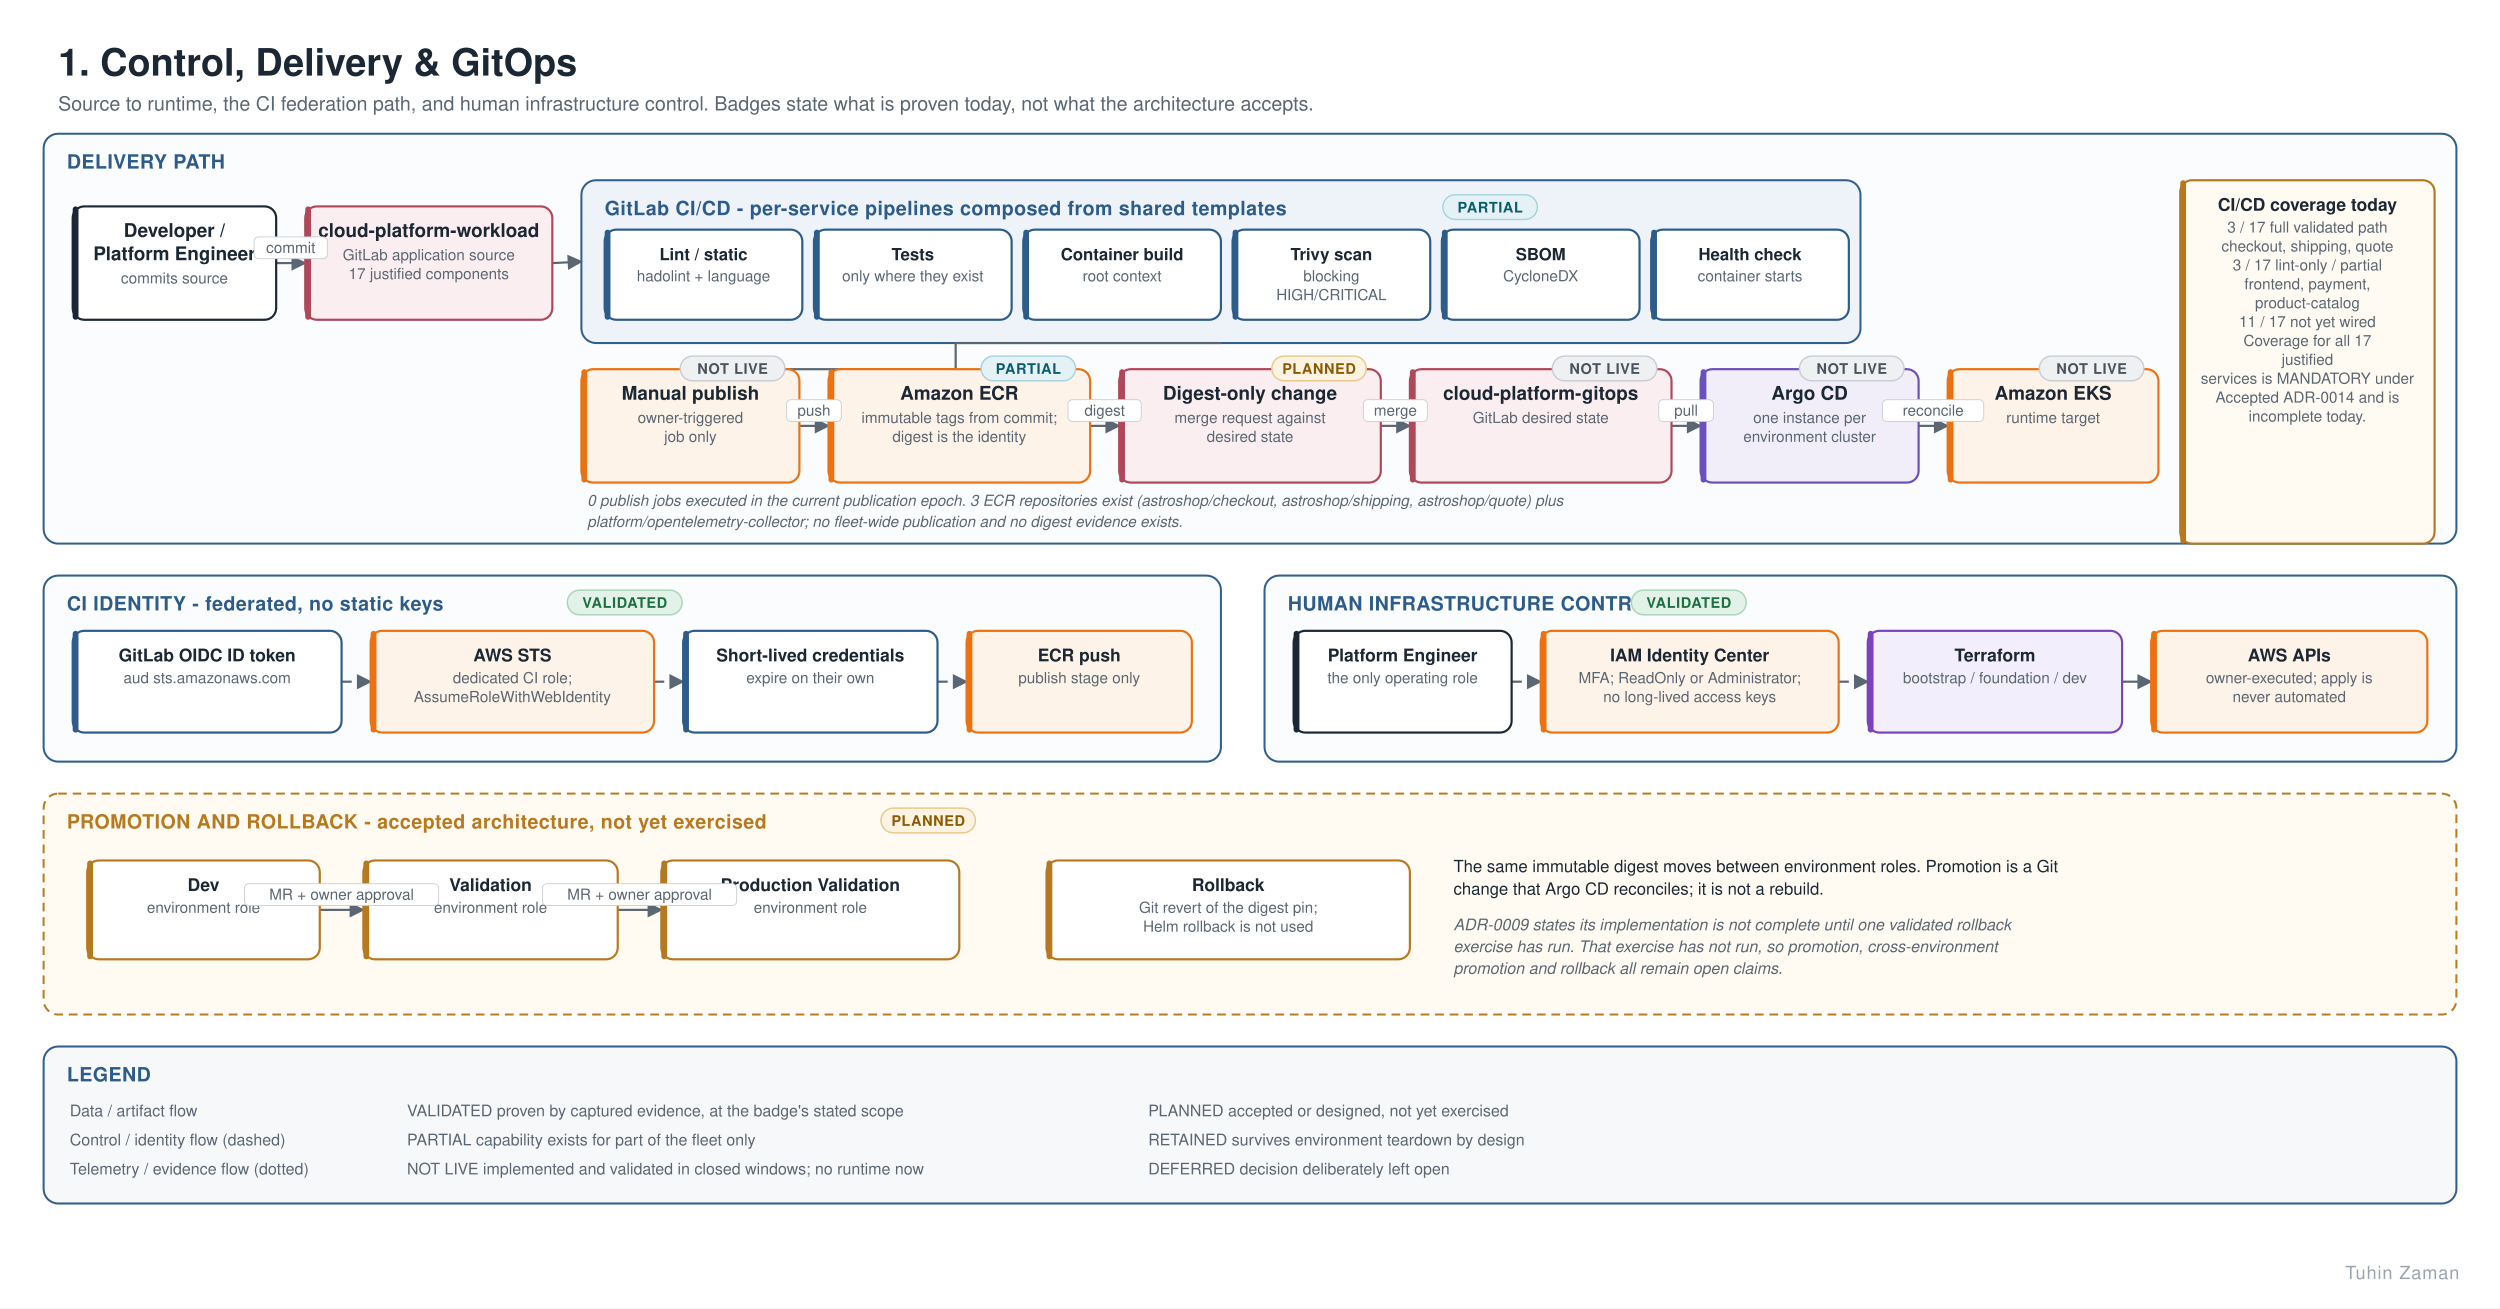
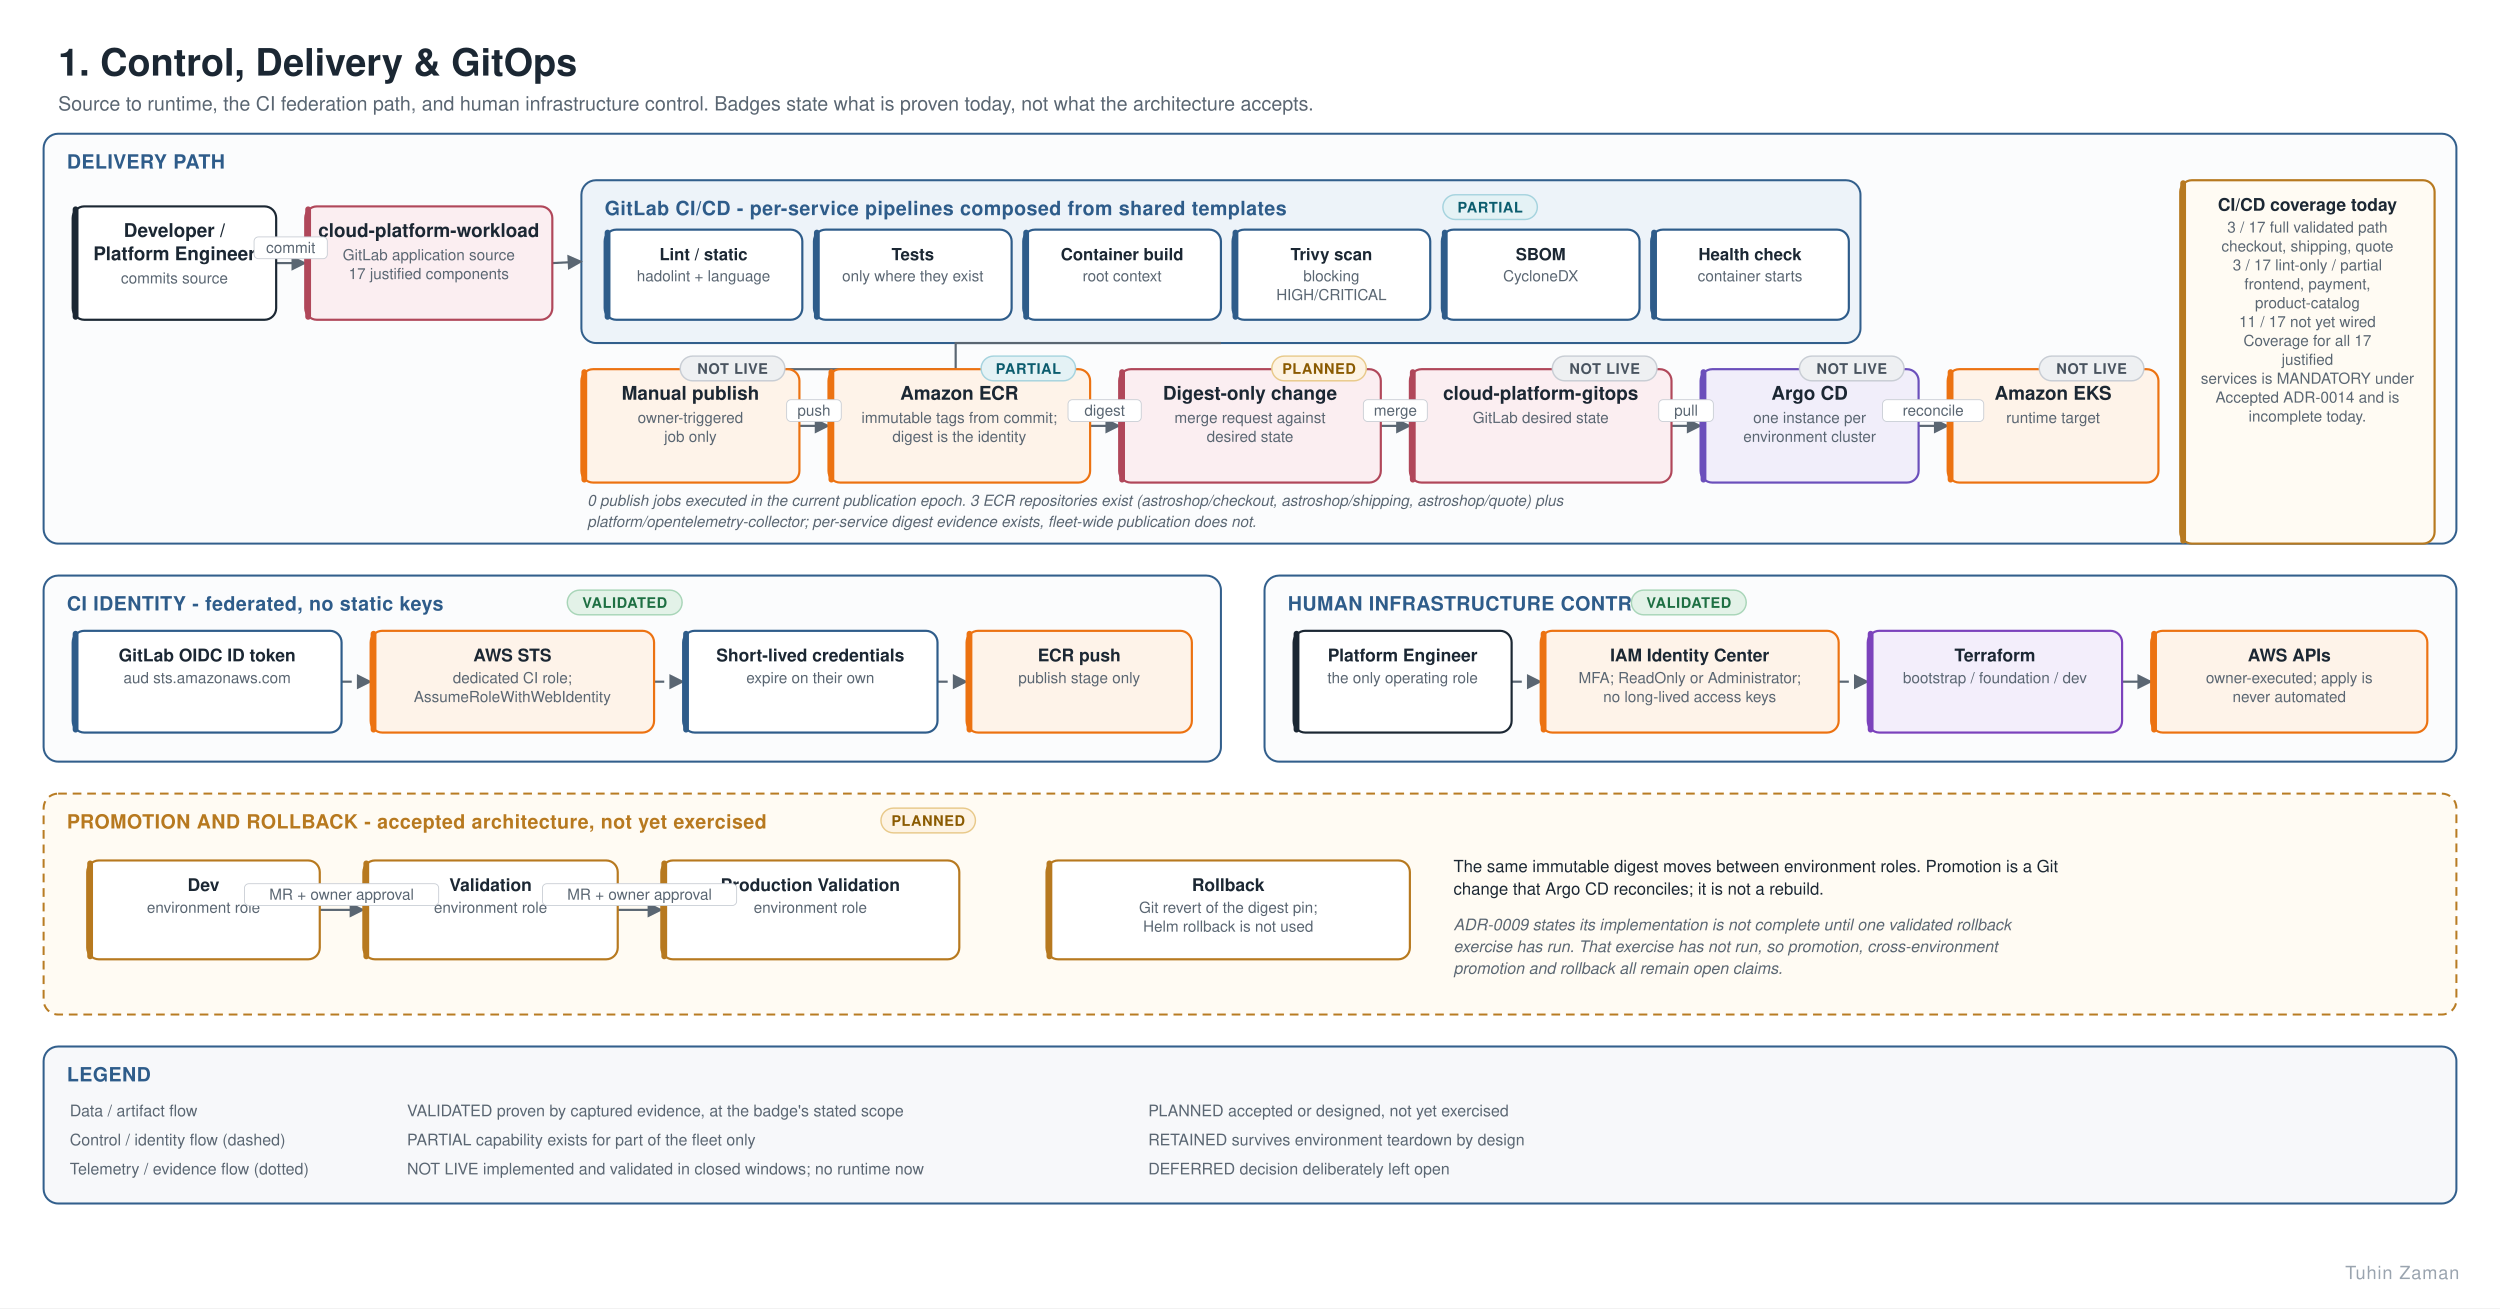
<svg xmlns="http://www.w3.org/2000/svg" width="1720" height="900" viewBox="0 0 1720 900" role="img" aria-label="1. Control, Delivery &amp; GitOps">
  <defs>
    <marker id="arw" viewBox="0 0 10 10" refX="9" refY="5" markerWidth="7" markerHeight="7" orient="auto-start-reverse">
      <path d="M 0 0 L 10 5 L 0 10 z" fill="#5A6672" />
    </marker>
    <marker id="arwl" viewBox="0 0 10 10" refX="9" refY="5" markerWidth="7" markerHeight="7" orient="auto-start-reverse">
      <path d="M 0 0 L 10 5 L 0 10 z" fill="#6B4FBB" />
    </marker>
  </defs>
  <rect width="1720" height="900" fill="#FFFFFF" />
  <text x="40" y="52" font-family="Helvetica Neue, Helvetica, Arial, sans-serif" font-size="26" font-weight="700" fill="#1B2733">1. Control, Delivery &amp; GitOps</text>
  <text x="40" y="76" font-family="Helvetica Neue, Helvetica, Arial, sans-serif" font-size="13.5" fill="#5A6672">Source to runtime, the CI federation path, and human infrastructure control. Badges state what is proven today, not what the architecture accepts.</text>
  <rect x="30" y="92" width="1660" height="282" rx="10" fill="#FBFCFD" stroke="#2E5C8A" stroke-width="1.4" opacity="0.98" />
  <text x="46" y="116" font-family="Helvetica Neue, Helvetica, Arial, sans-serif" font-size="13.5" font-weight="700" fill="#2E5C8A" letter-spacing="0.3">DELIVERY PATH</text>
  <rect x="400" y="124" width="880" height="112" rx="10" fill="#EDF3F9" stroke="#2E5C8A" stroke-width="1.4" opacity="0.98" />
  <text x="416" y="148" font-family="Helvetica Neue, Helvetica, Arial, sans-serif" font-size="13.5" font-weight="700" fill="#2E5C8A" letter-spacing="0.3">GitLab CI/CD  -  per-service pipelines composed from shared templates</text>
  <g>
    <rect x="992.7" y="134.0" width="65.0" height="17" rx="8.5" fill="#E4F2F5" stroke="#A5D3DE" stroke-width="1" />
    <text x="1025.2" y="146.2" font-family="Helvetica Neue, Helvetica, Arial, sans-serif" font-size="10" font-weight="700" fill="#0B5C6E" text-anchor="middle" letter-spacing="0.4">PARTIAL</text>
  </g>
  <rect x="30" y="396" width="810" height="128" rx="10" fill="#FBFCFD" stroke="#2E5C8A" stroke-width="1.4" opacity="0.98" />
  <text x="46" y="420" font-family="Helvetica Neue, Helvetica, Arial, sans-serif" font-size="13.5" font-weight="700" fill="#2E5C8A" letter-spacing="0.3">CI IDENTITY  -  federated, no static keys</text>
  <g>
    <rect x="390.3" y="406.0" width="79.0" height="17" rx="8.5" fill="#E3F2E8" stroke="#A8D5B8" stroke-width="1" />
    <text x="429.8" y="418.2" font-family="Helvetica Neue, Helvetica, Arial, sans-serif" font-size="10" font-weight="700" fill="#1D6F42" text-anchor="middle" letter-spacing="0.4">VALIDATED</text>
  </g>
  <rect x="870" y="396" width="820" height="128" rx="10" fill="#FBFCFD" stroke="#2E5C8A" stroke-width="1.4" opacity="0.98" />
  <text x="886" y="420" font-family="Helvetica Neue, Helvetica, Arial, sans-serif" font-size="13.5" font-weight="700" fill="#2E5C8A" letter-spacing="0.3">HUMAN INFRASTRUCTURE CONTROL</text>
  <g>
    <rect x="1122.4" y="406.0" width="79.0" height="17" rx="8.5" fill="#E3F2E8" stroke="#A8D5B8" stroke-width="1" />
    <text x="1161.9" y="418.2" font-family="Helvetica Neue, Helvetica, Arial, sans-serif" font-size="10" font-weight="700" fill="#1D6F42" text-anchor="middle" letter-spacing="0.4">VALIDATED</text>
  </g>
  <rect x="30" y="546" width="1660" height="152" rx="10" fill="#FFFBF3" stroke="#B7791F" stroke-width="1.4" stroke-dasharray="6 4" opacity="0.98" />
  <text x="46" y="570" font-family="Helvetica Neue, Helvetica, Arial, sans-serif" font-size="13.5" font-weight="700" fill="#B7791F" letter-spacing="0.3">PROMOTION AND ROLLBACK  -  accepted architecture, not yet exercised</text>
  <g>
    <rect x="606.1" y="556.0" width="65.0" height="17" rx="8.5" fill="#FDF3E3" stroke="#E8C98A" stroke-width="1" />
    <text x="638.6" y="568.2" font-family="Helvetica Neue, Helvetica, Arial, sans-serif" font-size="10" font-weight="700" fill="#8A5A00" text-anchor="middle" letter-spacing="0.4">PLANNED</text>
  </g>
  <rect x="30" y="720" width="1660" height="108" rx="10" fill="#F7F8FA" stroke="#2E5C8A" stroke-width="1.4" opacity="0.98" />
  <text x="46" y="744" font-family="Helvetica Neue, Helvetica, Arial, sans-serif" font-size="13.5" font-weight="700" fill="#2E5C8A" letter-spacing="0.3">LEGEND</text>
  <path d="M 190.0 181.0 L 210.0 181.0" fill="none" stroke="#5A6672" stroke-width="1.5" marker-end="url(#arw)" />
  <path d="M 380.0 181.0 L 400.0 180.0" fill="none" stroke="#5A6672" stroke-width="1.5" marker-end="url(#arw)" />
  <path d="M 840.0 236.0 L 657.5 236.0 L 657.5 254.0 L 475.0 254.0" fill="none" stroke="#5A6672" stroke-width="1.5" marker-end="url(#arw)" />
  <path d="M 550.0 293.0 L 570.0 293.0" fill="none" stroke="#5A6672" stroke-width="1.5" marker-end="url(#arw)" />
  <path d="M 750.0 293.0 L 770.0 293.0" fill="none" stroke="#5A6672" stroke-width="1.5" marker-end="url(#arw)" />
  <path d="M 950.0 293.0 L 970.0 293.0" fill="none" stroke="#5A6672" stroke-width="1.5" marker-end="url(#arw)" />
  <path d="M 1150.0 293.0 L 1170.0 293.0" fill="none" stroke="#5A6672" stroke-width="1.5" marker-end="url(#arw)" />
  <path d="M 1320.0 293.0 L 1340.0 293.0" fill="none" stroke="#5A6672" stroke-width="1.5" marker-end="url(#arw)" />
  <path d="M 235.0 469.0 L 255.0 469.0" fill="none" stroke="#5A6672" stroke-width="1.5" stroke-dasharray="7 4" marker-end="url(#arw)" />
  <path d="M 450.0 469.0 L 470.0 469.0" fill="none" stroke="#5A6672" stroke-width="1.5" stroke-dasharray="7 4" marker-end="url(#arw)" />
  <path d="M 645.0 469.0 L 665.0 469.0" fill="none" stroke="#5A6672" stroke-width="1.5" stroke-dasharray="7 4" marker-end="url(#arw)" />
  <path d="M 1040.0 469.0 L 1060.0 469.0" fill="none" stroke="#5A6672" stroke-width="1.5" stroke-dasharray="7 4" marker-end="url(#arw)" />
  <path d="M 1265.0 469.0 L 1285.0 469.0" fill="none" stroke="#5A6672" stroke-width="1.5" stroke-dasharray="7 4" marker-end="url(#arw)" />
  <path d="M 1460.0 469.0 L 1480.0 469.0" fill="none" stroke="#5A6672" stroke-width="1.5" marker-end="url(#arw)" />
  <path d="M 220.0 626.0 L 250.0 626.0" fill="none" stroke="#5A6672" stroke-width="1.5" marker-end="url(#arw)" />
  <path d="M 425.0 626.0 L 455.0 626.0" fill="none" stroke="#5A6672" stroke-width="1.5" marker-end="url(#arw)" />
  <rect x="50" y="142" width="140" height="78" rx="8" fill="#FFFFFF" stroke="#1B2733" stroke-width="1.5" />
  <rect x="50" y="142" width="4" height="78" rx="2" fill="#1B2733" />
  <text x="120.0" y="163" font-family="Helvetica Neue, Helvetica, Arial, sans-serif" font-size="13" font-weight="700" fill="#1B2733" text-anchor="middle">Developer /</text>
  <text x="120.0" y="179" font-family="Helvetica Neue, Helvetica, Arial, sans-serif" font-size="13" font-weight="700" fill="#1B2733" text-anchor="middle">Platform Engineer</text>
  <text x="120.0" y="195" font-family="Helvetica Neue, Helvetica, Arial, sans-serif" font-size="10.5" fill="#5A6672" text-anchor="middle">commits source</text>
  <rect x="210" y="142" width="170" height="78" rx="8" fill="#FBEEF1" stroke="#B0475A" stroke-width="1.5" />
  <rect x="210" y="142" width="4" height="78" rx="2" fill="#B0475A" />
  <text x="295.0" y="163" font-family="Helvetica Neue, Helvetica, Arial, sans-serif" font-size="13" font-weight="700" fill="#1B2733" text-anchor="middle">cloud-platform-workload</text>
  <text x="295.0" y="179" font-family="Helvetica Neue, Helvetica, Arial, sans-serif" font-size="10.5" fill="#5A6672" text-anchor="middle">GitLab application source</text>
  <text x="295.0" y="192" font-family="Helvetica Neue, Helvetica, Arial, sans-serif" font-size="10.5" fill="#5A6672" text-anchor="middle">17 justified components</text>
  <rect x="416" y="158" width="136" height="62" rx="8" fill="#FFFFFF" stroke="#2E5C8A" stroke-width="1.5" />
  <rect x="416" y="158" width="4" height="62" rx="2" fill="#2E5C8A" />
  <text x="484.0" y="179" font-family="Helvetica Neue, Helvetica, Arial, sans-serif" font-size="11.5" font-weight="700" fill="#1B2733" text-anchor="middle">Lint / static</text>
  <text x="484.0" y="193.5" font-family="Helvetica Neue, Helvetica, Arial, sans-serif" font-size="10.5" fill="#5A6672" text-anchor="middle">hadolint + language</text>
  <rect x="560" y="158" width="136" height="62" rx="8" fill="#FFFFFF" stroke="#2E5C8A" stroke-width="1.5" />
  <rect x="560" y="158" width="4" height="62" rx="2" fill="#2E5C8A" />
  <text x="628.0" y="179" font-family="Helvetica Neue, Helvetica, Arial, sans-serif" font-size="11.5" font-weight="700" fill="#1B2733" text-anchor="middle">Tests</text>
  <text x="628.0" y="193.5" font-family="Helvetica Neue, Helvetica, Arial, sans-serif" font-size="10.5" fill="#5A6672" text-anchor="middle">only where they exist</text>
  <rect x="704" y="158" width="136" height="62" rx="8" fill="#FFFFFF" stroke="#2E5C8A" stroke-width="1.5" />
  <rect x="704" y="158" width="4" height="62" rx="2" fill="#2E5C8A" />
  <text x="772.0" y="179" font-family="Helvetica Neue, Helvetica, Arial, sans-serif" font-size="11.5" font-weight="700" fill="#1B2733" text-anchor="middle">Container build</text>
  <text x="772.0" y="193.5" font-family="Helvetica Neue, Helvetica, Arial, sans-serif" font-size="10.5" fill="#5A6672" text-anchor="middle">root context</text>
  <rect x="848" y="158" width="136" height="62" rx="8" fill="#FFFFFF" stroke="#2E5C8A" stroke-width="1.5" />
  <rect x="848" y="158" width="4" height="62" rx="2" fill="#2E5C8A" />
  <text x="916.0" y="179" font-family="Helvetica Neue, Helvetica, Arial, sans-serif" font-size="11.5" font-weight="700" fill="#1B2733" text-anchor="middle">Trivy scan</text>
  <text x="916.0" y="193.5" font-family="Helvetica Neue, Helvetica, Arial, sans-serif" font-size="10.5" fill="#5A6672" text-anchor="middle">blocking</text>
  <text x="916.0" y="206.5" font-family="Helvetica Neue, Helvetica, Arial, sans-serif" font-size="10.5" fill="#5A6672" text-anchor="middle">HIGH/CRITICAL</text>
  <rect x="992" y="158" width="136" height="62" rx="8" fill="#FFFFFF" stroke="#2E5C8A" stroke-width="1.5" />
  <rect x="992" y="158" width="4" height="62" rx="2" fill="#2E5C8A" />
  <text x="1060.0" y="179" font-family="Helvetica Neue, Helvetica, Arial, sans-serif" font-size="11.5" font-weight="700" fill="#1B2733" text-anchor="middle">SBOM</text>
  <text x="1060.0" y="193.5" font-family="Helvetica Neue, Helvetica, Arial, sans-serif" font-size="10.5" fill="#5A6672" text-anchor="middle">CycloneDX</text>
  <rect x="1136" y="158" width="136" height="62" rx="8" fill="#FFFFFF" stroke="#2E5C8A" stroke-width="1.5" />
  <rect x="1136" y="158" width="4" height="62" rx="2" fill="#2E5C8A" />
  <text x="1204.0" y="179" font-family="Helvetica Neue, Helvetica, Arial, sans-serif" font-size="11.5" font-weight="700" fill="#1B2733" text-anchor="middle">Health check</text>
  <text x="1204.0" y="193.5" font-family="Helvetica Neue, Helvetica, Arial, sans-serif" font-size="10.5" fill="#5A6672" text-anchor="middle">container starts</text>
  <rect x="1500" y="124" width="175" height="250" rx="8" fill="#FFFBF3" stroke="#B7791F" stroke-width="1.5" />
  <rect x="1500" y="124" width="4" height="250" rx="2" fill="#B7791F" />
  <text x="1587.5" y="145" font-family="Helvetica Neue, Helvetica, Arial, sans-serif" font-size="12" font-weight="700" fill="#1B2733" text-anchor="middle">CI/CD coverage today</text>
  <text x="1587.5" y="160" font-family="Helvetica Neue, Helvetica, Arial, sans-serif" font-size="10.5" fill="#5A6672" text-anchor="middle">3 / 17 full validated path</text>
  <text x="1587.5" y="173" font-family="Helvetica Neue, Helvetica, Arial, sans-serif" font-size="10.5" fill="#5A6672" text-anchor="middle">checkout, shipping, quote</text>
  <text x="1587.5" y="186" font-family="Helvetica Neue, Helvetica, Arial, sans-serif" font-size="10.5" fill="#5A6672" text-anchor="middle">3 / 17 lint-only / partial</text>
  <text x="1587.5" y="199" font-family="Helvetica Neue, Helvetica, Arial, sans-serif" font-size="10.5" fill="#5A6672" text-anchor="middle">frontend, payment,</text>
  <text x="1587.5" y="212" font-family="Helvetica Neue, Helvetica, Arial, sans-serif" font-size="10.5" fill="#5A6672" text-anchor="middle">product-catalog</text>
  <text x="1587.5" y="225" font-family="Helvetica Neue, Helvetica, Arial, sans-serif" font-size="10.5" fill="#5A6672" text-anchor="middle">11 / 17 not yet wired</text>
  <text x="1587.5" y="238" font-family="Helvetica Neue, Helvetica, Arial, sans-serif" font-size="10.5" fill="#5A6672" text-anchor="middle">Coverage for all 17</text>
  <text x="1587.5" y="251" font-family="Helvetica Neue, Helvetica, Arial, sans-serif" font-size="10.5" fill="#5A6672" text-anchor="middle">justified</text>
  <text x="1587.5" y="264" font-family="Helvetica Neue, Helvetica, Arial, sans-serif" font-size="10.5" fill="#5A6672" text-anchor="middle">services is MANDATORY under</text>
  <text x="1587.5" y="277" font-family="Helvetica Neue, Helvetica, Arial, sans-serif" font-size="10.5" fill="#5A6672" text-anchor="middle">Accepted ADR-0014 and is</text>
  <text x="1587.5" y="290" font-family="Helvetica Neue, Helvetica, Arial, sans-serif" font-size="10.5" fill="#5A6672" text-anchor="middle">incomplete today.</text>
  <rect x="400" y="254" width="150" height="78" rx="8" fill="#FEF3E9" stroke="#EC7211" stroke-width="1.5" />
  <rect x="400" y="254" width="4" height="78" rx="2" fill="#EC7211" />
  <text x="475.0" y="275" font-family="Helvetica Neue, Helvetica, Arial, sans-serif" font-size="13" font-weight="700" fill="#1B2733" text-anchor="middle">Manual publish</text>
  <text x="475.0" y="291" font-family="Helvetica Neue, Helvetica, Arial, sans-serif" font-size="10.5" fill="#5A6672" text-anchor="middle">owner-triggered</text>
  <text x="475.0" y="304" font-family="Helvetica Neue, Helvetica, Arial, sans-serif" font-size="10.5" fill="#5A6672" text-anchor="middle">job only</text>
  <g>
    <rect x="468.0" y="245.0" width="72.0" height="17" rx="8.5" fill="#EEF0F2" stroke="#C8CDD4" stroke-width="1" />
    <text x="504.0" y="257.2" font-family="Helvetica Neue, Helvetica, Arial, sans-serif" font-size="10" font-weight="700" fill="#48535F" text-anchor="middle" letter-spacing="0.4">NOT LIVE</text>
  </g>
  <rect x="570" y="254" width="180" height="78" rx="8" fill="#FEF3E9" stroke="#EC7211" stroke-width="1.5" />
  <rect x="570" y="254" width="4" height="78" rx="2" fill="#EC7211" />
  <text x="660.0" y="275" font-family="Helvetica Neue, Helvetica, Arial, sans-serif" font-size="13" font-weight="700" fill="#1B2733" text-anchor="middle">Amazon ECR</text>
  <text x="660.0" y="291" font-family="Helvetica Neue, Helvetica, Arial, sans-serif" font-size="10.5" fill="#5A6672" text-anchor="middle">immutable tags from commit;</text>
  <text x="660.0" y="304" font-family="Helvetica Neue, Helvetica, Arial, sans-serif" font-size="10.5" fill="#5A6672" text-anchor="middle">digest is the identity</text>
  <g>
    <rect x="675.0" y="245.0" width="65.0" height="17" rx="8.5" fill="#E4F2F5" stroke="#A5D3DE" stroke-width="1" />
    <text x="707.5" y="257.2" font-family="Helvetica Neue, Helvetica, Arial, sans-serif" font-size="10" font-weight="700" fill="#0B5C6E" text-anchor="middle" letter-spacing="0.4">PARTIAL</text>
  </g>
  <rect x="770" y="254" width="180" height="78" rx="8" fill="#FBEEF1" stroke="#B0475A" stroke-width="1.5" />
  <rect x="770" y="254" width="4" height="78" rx="2" fill="#B0475A" />
  <text x="860.0" y="275" font-family="Helvetica Neue, Helvetica, Arial, sans-serif" font-size="13" font-weight="700" fill="#1B2733" text-anchor="middle">Digest-only change</text>
  <text x="860.0" y="291" font-family="Helvetica Neue, Helvetica, Arial, sans-serif" font-size="10.5" fill="#5A6672" text-anchor="middle">merge request against</text>
  <text x="860.0" y="304" font-family="Helvetica Neue, Helvetica, Arial, sans-serif" font-size="10.5" fill="#5A6672" text-anchor="middle">desired state</text>
  <g>
    <rect x="875.0" y="245.0" width="65.0" height="17" rx="8.5" fill="#FDF3E3" stroke="#E8C98A" stroke-width="1" />
    <text x="907.5" y="257.2" font-family="Helvetica Neue, Helvetica, Arial, sans-serif" font-size="10" font-weight="700" fill="#8A5A00" text-anchor="middle" letter-spacing="0.4">PLANNED</text>
  </g>
  <rect x="970" y="254" width="180" height="78" rx="8" fill="#FBEEF1" stroke="#B0475A" stroke-width="1.5" />
  <rect x="970" y="254" width="4" height="78" rx="2" fill="#B0475A" />
  <text x="1060.0" y="275" font-family="Helvetica Neue, Helvetica, Arial, sans-serif" font-size="13" font-weight="700" fill="#1B2733" text-anchor="middle">cloud-platform-gitops</text>
  <text x="1060.0" y="291" font-family="Helvetica Neue, Helvetica, Arial, sans-serif" font-size="10.5" fill="#5A6672" text-anchor="middle">GitLab desired state</text>
  <g>
    <rect x="1068.0" y="245.0" width="72.0" height="17" rx="8.5" fill="#EEF0F2" stroke="#C8CDD4" stroke-width="1" />
    <text x="1104.0" y="257.2" font-family="Helvetica Neue, Helvetica, Arial, sans-serif" font-size="10" font-weight="700" fill="#48535F" text-anchor="middle" letter-spacing="0.4">NOT LIVE</text>
  </g>
  <rect x="1170" y="254" width="150" height="78" rx="8" fill="#F1EEFA" stroke="#6B4FBB" stroke-width="1.5" />
  <rect x="1170" y="254" width="4" height="78" rx="2" fill="#6B4FBB" />
  <text x="1245.0" y="275" font-family="Helvetica Neue, Helvetica, Arial, sans-serif" font-size="13" font-weight="700" fill="#1B2733" text-anchor="middle">Argo CD</text>
  <text x="1245.0" y="291" font-family="Helvetica Neue, Helvetica, Arial, sans-serif" font-size="10.5" fill="#5A6672" text-anchor="middle">one instance per</text>
  <text x="1245.0" y="304" font-family="Helvetica Neue, Helvetica, Arial, sans-serif" font-size="10.5" fill="#5A6672" text-anchor="middle">environment cluster</text>
  <g>
    <rect x="1238.0" y="245.0" width="72.0" height="17" rx="8.5" fill="#EEF0F2" stroke="#C8CDD4" stroke-width="1" />
    <text x="1274.0" y="257.2" font-family="Helvetica Neue, Helvetica, Arial, sans-serif" font-size="10" font-weight="700" fill="#48535F" text-anchor="middle" letter-spacing="0.4">NOT LIVE</text>
  </g>
  <rect x="1340" y="254" width="145" height="78" rx="8" fill="#FEF3E9" stroke="#EC7211" stroke-width="1.5" />
  <rect x="1340" y="254" width="4" height="78" rx="2" fill="#EC7211" />
  <text x="1412.5" y="275" font-family="Helvetica Neue, Helvetica, Arial, sans-serif" font-size="13" font-weight="700" fill="#1B2733" text-anchor="middle">Amazon EKS</text>
  <text x="1412.5" y="291" font-family="Helvetica Neue, Helvetica, Arial, sans-serif" font-size="10.5" fill="#5A6672" text-anchor="middle">runtime target</text>
  <g>
    <rect x="1403.0" y="245.0" width="72.0" height="17" rx="8.5" fill="#EEF0F2" stroke="#C8CDD4" stroke-width="1" />
    <text x="1439.0" y="257.2" font-family="Helvetica Neue, Helvetica, Arial, sans-serif" font-size="10" font-weight="700" fill="#48535F" text-anchor="middle" letter-spacing="0.4">NOT LIVE</text>
  </g>
  <rect x="50" y="434" width="185" height="70" rx="8" fill="#FFFFFF" stroke="#2E5C8A" stroke-width="1.5" />
  <rect x="50" y="434" width="4" height="70" rx="2" fill="#2E5C8A" />
  <text x="142.5" y="455" font-family="Helvetica Neue, Helvetica, Arial, sans-serif" font-size="12" font-weight="700" fill="#1B2733" text-anchor="middle">GitLab OIDC ID token</text>
  <text x="142.5" y="470" font-family="Helvetica Neue, Helvetica, Arial, sans-serif" font-size="10.5" fill="#5A6672" text-anchor="middle">aud sts.amazonaws.com</text>
  <rect x="255" y="434" width="195" height="70" rx="8" fill="#FEF3E9" stroke="#EC7211" stroke-width="1.5" />
  <rect x="255" y="434" width="4" height="70" rx="2" fill="#EC7211" />
  <text x="352.5" y="455" font-family="Helvetica Neue, Helvetica, Arial, sans-serif" font-size="12" font-weight="700" fill="#1B2733" text-anchor="middle">AWS STS</text>
  <text x="352.5" y="470" font-family="Helvetica Neue, Helvetica, Arial, sans-serif" font-size="10.5" fill="#5A6672" text-anchor="middle">dedicated CI role;</text>
  <text x="352.5" y="483" font-family="Helvetica Neue, Helvetica, Arial, sans-serif" font-size="10.5" fill="#5A6672" text-anchor="middle">AssumeRoleWithWebIdentity</text>
  <rect x="470" y="434" width="175" height="70" rx="8" fill="#FFFFFF" stroke="#2E5C8A" stroke-width="1.5" />
  <rect x="470" y="434" width="4" height="70" rx="2" fill="#2E5C8A" />
  <text x="557.5" y="455" font-family="Helvetica Neue, Helvetica, Arial, sans-serif" font-size="12" font-weight="700" fill="#1B2733" text-anchor="middle">Short-lived credentials</text>
  <text x="557.5" y="470" font-family="Helvetica Neue, Helvetica, Arial, sans-serif" font-size="10.5" fill="#5A6672" text-anchor="middle">expire on their own</text>
  <rect x="665" y="434" width="155" height="70" rx="8" fill="#FEF3E9" stroke="#EC7211" stroke-width="1.5" />
  <rect x="665" y="434" width="4" height="70" rx="2" fill="#EC7211" />
  <text x="742.5" y="455" font-family="Helvetica Neue, Helvetica, Arial, sans-serif" font-size="12" font-weight="700" fill="#1B2733" text-anchor="middle">ECR push</text>
  <text x="742.5" y="470" font-family="Helvetica Neue, Helvetica, Arial, sans-serif" font-size="10.5" fill="#5A6672" text-anchor="middle">publish stage only</text>
  <rect x="890" y="434" width="150" height="70" rx="8" fill="#FFFFFF" stroke="#1B2733" stroke-width="1.5" />
  <rect x="890" y="434" width="4" height="70" rx="2" fill="#1B2733" />
  <text x="965.0" y="455" font-family="Helvetica Neue, Helvetica, Arial, sans-serif" font-size="12" font-weight="700" fill="#1B2733" text-anchor="middle">Platform Engineer</text>
  <text x="965.0" y="470" font-family="Helvetica Neue, Helvetica, Arial, sans-serif" font-size="10.5" fill="#5A6672" text-anchor="middle">the only operating role</text>
  <rect x="1060" y="434" width="205" height="70" rx="8" fill="#FEF3E9" stroke="#EC7211" stroke-width="1.5" />
  <rect x="1060" y="434" width="4" height="70" rx="2" fill="#EC7211" />
  <text x="1162.5" y="455" font-family="Helvetica Neue, Helvetica, Arial, sans-serif" font-size="12" font-weight="700" fill="#1B2733" text-anchor="middle">IAM Identity Center</text>
  <text x="1162.5" y="470" font-family="Helvetica Neue, Helvetica, Arial, sans-serif" font-size="10.5" fill="#5A6672" text-anchor="middle">MFA; ReadOnly or Administrator;</text>
  <text x="1162.5" y="483" font-family="Helvetica Neue, Helvetica, Arial, sans-serif" font-size="10.5" fill="#5A6672" text-anchor="middle">no long-lived access keys</text>
  <rect x="1285" y="434" width="175" height="70" rx="8" fill="#F3EEFB" stroke="#7B42BC" stroke-width="1.5" />
  <rect x="1285" y="434" width="4" height="70" rx="2" fill="#7B42BC" />
  <text x="1372.5" y="455" font-family="Helvetica Neue, Helvetica, Arial, sans-serif" font-size="12" font-weight="700" fill="#1B2733" text-anchor="middle">Terraform</text>
  <text x="1372.5" y="470" font-family="Helvetica Neue, Helvetica, Arial, sans-serif" font-size="10.5" fill="#5A6672" text-anchor="middle">bootstrap / foundation / dev</text>
  <rect x="1480" y="434" width="190" height="70" rx="8" fill="#FEF3E9" stroke="#EC7211" stroke-width="1.5" />
  <rect x="1480" y="434" width="4" height="70" rx="2" fill="#EC7211" />
  <text x="1575.0" y="455" font-family="Helvetica Neue, Helvetica, Arial, sans-serif" font-size="12" font-weight="700" fill="#1B2733" text-anchor="middle">AWS APIs</text>
  <text x="1575.0" y="470" font-family="Helvetica Neue, Helvetica, Arial, sans-serif" font-size="10.5" fill="#5A6672" text-anchor="middle">owner-executed; apply is</text>
  <text x="1575.0" y="483" font-family="Helvetica Neue, Helvetica, Arial, sans-serif" font-size="10.5" fill="#5A6672" text-anchor="middle">never automated</text>
  <rect x="60" y="592" width="160" height="68" rx="8" fill="#FFFFFF" stroke="#B7791F" stroke-width="1.5" />
  <rect x="60" y="592" width="4" height="68" rx="2" fill="#B7791F" />
  <text x="140.0" y="613" font-family="Helvetica Neue, Helvetica, Arial, sans-serif" font-size="12" font-weight="700" fill="#1B2733" text-anchor="middle">Dev</text>
  <text x="140.0" y="628" font-family="Helvetica Neue, Helvetica, Arial, sans-serif" font-size="10.5" fill="#5A6672" text-anchor="middle">environment role</text>
  <rect x="250" y="592" width="175" height="68" rx="8" fill="#FFFFFF" stroke="#B7791F" stroke-width="1.5" />
  <rect x="250" y="592" width="4" height="68" rx="2" fill="#B7791F" />
  <text x="337.5" y="613" font-family="Helvetica Neue, Helvetica, Arial, sans-serif" font-size="12" font-weight="700" fill="#1B2733" text-anchor="middle">Validation</text>
  <text x="337.5" y="628" font-family="Helvetica Neue, Helvetica, Arial, sans-serif" font-size="10.5" fill="#5A6672" text-anchor="middle">environment role</text>
  <rect x="455" y="592" width="205" height="68" rx="8" fill="#FFFFFF" stroke="#B7791F" stroke-width="1.5" />
  <rect x="455" y="592" width="4" height="68" rx="2" fill="#B7791F" />
  <text x="557.5" y="613" font-family="Helvetica Neue, Helvetica, Arial, sans-serif" font-size="12" font-weight="700" fill="#1B2733" text-anchor="middle">Production Validation</text>
  <text x="557.5" y="628" font-family="Helvetica Neue, Helvetica, Arial, sans-serif" font-size="10.5" fill="#5A6672" text-anchor="middle">environment role</text>
  <rect x="720" y="592" width="250" height="68" rx="8" fill="#FFFFFF" stroke="#B7791F" stroke-width="1.5" />
  <rect x="720" y="592" width="4" height="68" rx="2" fill="#B7791F" />
  <text x="845.0" y="613" font-family="Helvetica Neue, Helvetica, Arial, sans-serif" font-size="12" font-weight="700" fill="#1B2733" text-anchor="middle">Rollback</text>
  <text x="845.0" y="628" font-family="Helvetica Neue, Helvetica, Arial, sans-serif" font-size="10.5" fill="#5A6672" text-anchor="middle">Git revert of the digest pin;</text>
  <text x="845.0" y="641" font-family="Helvetica Neue, Helvetica, Arial, sans-serif" font-size="10.5" fill="#5A6672" text-anchor="middle">Helm rollback is not used</text>
  <rect x="174.8" y="163.0" width="50.4" height="15" rx="3" fill="#FFFFFF" stroke="#C8CDD4" stroke-width="0.6" />
  <text x="200.0" y="174.0" font-family="Helvetica Neue, Helvetica, Arial, sans-serif" font-size="10.5" fill="#5A6672" text-anchor="middle">commit</text>
  <rect x="541.2" y="275.0" width="37.6" height="15" rx="3" fill="#FFFFFF" stroke="#C8CDD4" stroke-width="0.6" />
  <text x="560.0" y="286.0" font-family="Helvetica Neue, Helvetica, Arial, sans-serif" font-size="10.5" fill="#5A6672" text-anchor="middle">push</text>
  <rect x="734.8" y="275.0" width="50.4" height="15" rx="3" fill="#FFFFFF" stroke="#C8CDD4" stroke-width="0.6" />
  <text x="760.0" y="286.0" font-family="Helvetica Neue, Helvetica, Arial, sans-serif" font-size="10.5" fill="#5A6672" text-anchor="middle">digest</text>
  <rect x="938.0" y="275.0" width="44.0" height="15" rx="3" fill="#FFFFFF" stroke="#C8CDD4" stroke-width="0.6" />
  <text x="960.0" y="286.0" font-family="Helvetica Neue, Helvetica, Arial, sans-serif" font-size="10.5" fill="#5A6672" text-anchor="middle">merge</text>
  <rect x="1141.2" y="275.0" width="37.6" height="15" rx="3" fill="#FFFFFF" stroke="#C8CDD4" stroke-width="0.6" />
  <text x="1160.0" y="286.0" font-family="Helvetica Neue, Helvetica, Arial, sans-serif" font-size="10.5" fill="#5A6672" text-anchor="middle">pull</text>
  <rect x="1295.2" y="275.0" width="69.6" height="15" rx="3" fill="#FFFFFF" stroke="#C8CDD4" stroke-width="0.6" />
  <text x="1330.0" y="286.0" font-family="Helvetica Neue, Helvetica, Arial, sans-serif" font-size="10.5" fill="#5A6672" text-anchor="middle">reconcile</text>
  <rect x="168.2" y="608.0" width="133.6" height="15" rx="3" fill="#FFFFFF" stroke="#C8CDD4" stroke-width="0.6" />
  <text x="235.0" y="619.0" font-family="Helvetica Neue, Helvetica, Arial, sans-serif" font-size="10.5" fill="#5A6672" text-anchor="middle">MR + owner approval</text>
  <rect x="373.2" y="608.0" width="133.6" height="15" rx="3" fill="#FFFFFF" stroke="#C8CDD4" stroke-width="0.6" />
  <text x="440.0" y="619.0" font-family="Helvetica Neue, Helvetica, Arial, sans-serif" font-size="10.5" fill="#5A6672" text-anchor="middle">MR + owner approval</text>
  <text x="404" y="348" font-family="Helvetica Neue, Helvetica, Arial, sans-serif" font-size="10.5" font-weight="400" fill="#5A6672" text-anchor="start" font-style="italic">0 publish jobs executed in the current publication epoch. 3 ECR repositories exist (astroshop/checkout, astroshop/shipping, astroshop/quote) plus</text>
-   <text x="404" y="362.5" font-family="Helvetica Neue, Helvetica, Arial, sans-serif" font-size="10.5" font-weight="400" fill="#5A6672" text-anchor="start" font-style="italic">platform/opentelemetry-collector; no fleet-wide publication and no digest evidence exists.</text>
+   <text x="404" y="362.5" font-family="Helvetica Neue, Helvetica, Arial, sans-serif" font-size="10.5" font-weight="400" fill="#5A6672" text-anchor="start" font-style="italic">platform/opentelemetry-collector; per-service digest evidence exists, fleet-wide publication does not.</text>
  <text x="1000" y="600" font-family="Helvetica Neue, Helvetica, Arial, sans-serif" font-size="11.5" font-weight="400" fill="#1B2733" text-anchor="start">The same immutable digest moves between environment roles. Promotion is a Git</text>
  <text x="1000" y="615.5" font-family="Helvetica Neue, Helvetica, Arial, sans-serif" font-size="11.5" font-weight="400" fill="#1B2733" text-anchor="start">change that Argo CD reconciles; it is not a rebuild.</text>
  <text x="1000" y="640" font-family="Helvetica Neue, Helvetica, Arial, sans-serif" font-size="11" font-weight="400" fill="#5A6672" text-anchor="start" font-style="italic">ADR-0009 states its implementation is not complete until one validated rollback</text>
  <text x="1000" y="655" font-family="Helvetica Neue, Helvetica, Arial, sans-serif" font-size="11" font-weight="400" fill="#5A6672" text-anchor="start" font-style="italic">exercise has run. That exercise has not run, so promotion, cross-environment</text>
  <text x="1000" y="670" font-family="Helvetica Neue, Helvetica, Arial, sans-serif" font-size="11" font-weight="400" fill="#5A6672" text-anchor="start" font-style="italic">promotion and rollback all remain open claims.</text>
  <text x="48" y="768" font-family="Helvetica Neue, Helvetica, Arial, sans-serif" font-size="11" font-weight="400" fill="#5A6672" text-anchor="start">Data / artifact flow</text>
  <text x="48" y="788" font-family="Helvetica Neue, Helvetica, Arial, sans-serif" font-size="11" font-weight="400" fill="#5A6672" text-anchor="start">Control / identity flow (dashed)</text>
  <text x="48" y="808" font-family="Helvetica Neue, Helvetica, Arial, sans-serif" font-size="11" font-weight="400" fill="#5A6672" text-anchor="start">Telemetry / evidence flow (dotted)</text>
  <text x="280" y="768" font-family="Helvetica Neue, Helvetica, Arial, sans-serif" font-size="11" font-weight="400" fill="#5A6672" text-anchor="start">VALIDATED proven by captured evidence, at the badge's stated scope</text>
  <text x="280" y="788" font-family="Helvetica Neue, Helvetica, Arial, sans-serif" font-size="11" font-weight="400" fill="#5A6672" text-anchor="start">PARTIAL capability exists for part of the fleet only</text>
  <text x="280" y="808" font-family="Helvetica Neue, Helvetica, Arial, sans-serif" font-size="11" font-weight="400" fill="#5A6672" text-anchor="start">NOT LIVE implemented and validated in closed windows; no runtime now</text>
  <text x="790" y="768" font-family="Helvetica Neue, Helvetica, Arial, sans-serif" font-size="11" font-weight="400" fill="#5A6672" text-anchor="start">PLANNED accepted or designed, not yet exercised</text>
  <text x="790" y="788" font-family="Helvetica Neue, Helvetica, Arial, sans-serif" font-size="11" font-weight="400" fill="#5A6672" text-anchor="start">RETAINED survives environment teardown by design</text>
  <text x="790" y="808" font-family="Helvetica Neue, Helvetica, Arial, sans-serif" font-size="11" font-weight="400" fill="#5A6672" text-anchor="start">DEFERRED decision deliberately left open</text>
  <text x="1692" y="880" font-family="Helvetica Neue, Helvetica, Arial, sans-serif" font-size="12.5" fill="#9AA4AF" text-anchor="end" letter-spacing="0.6">Tuhin Zaman</text>
</svg>
